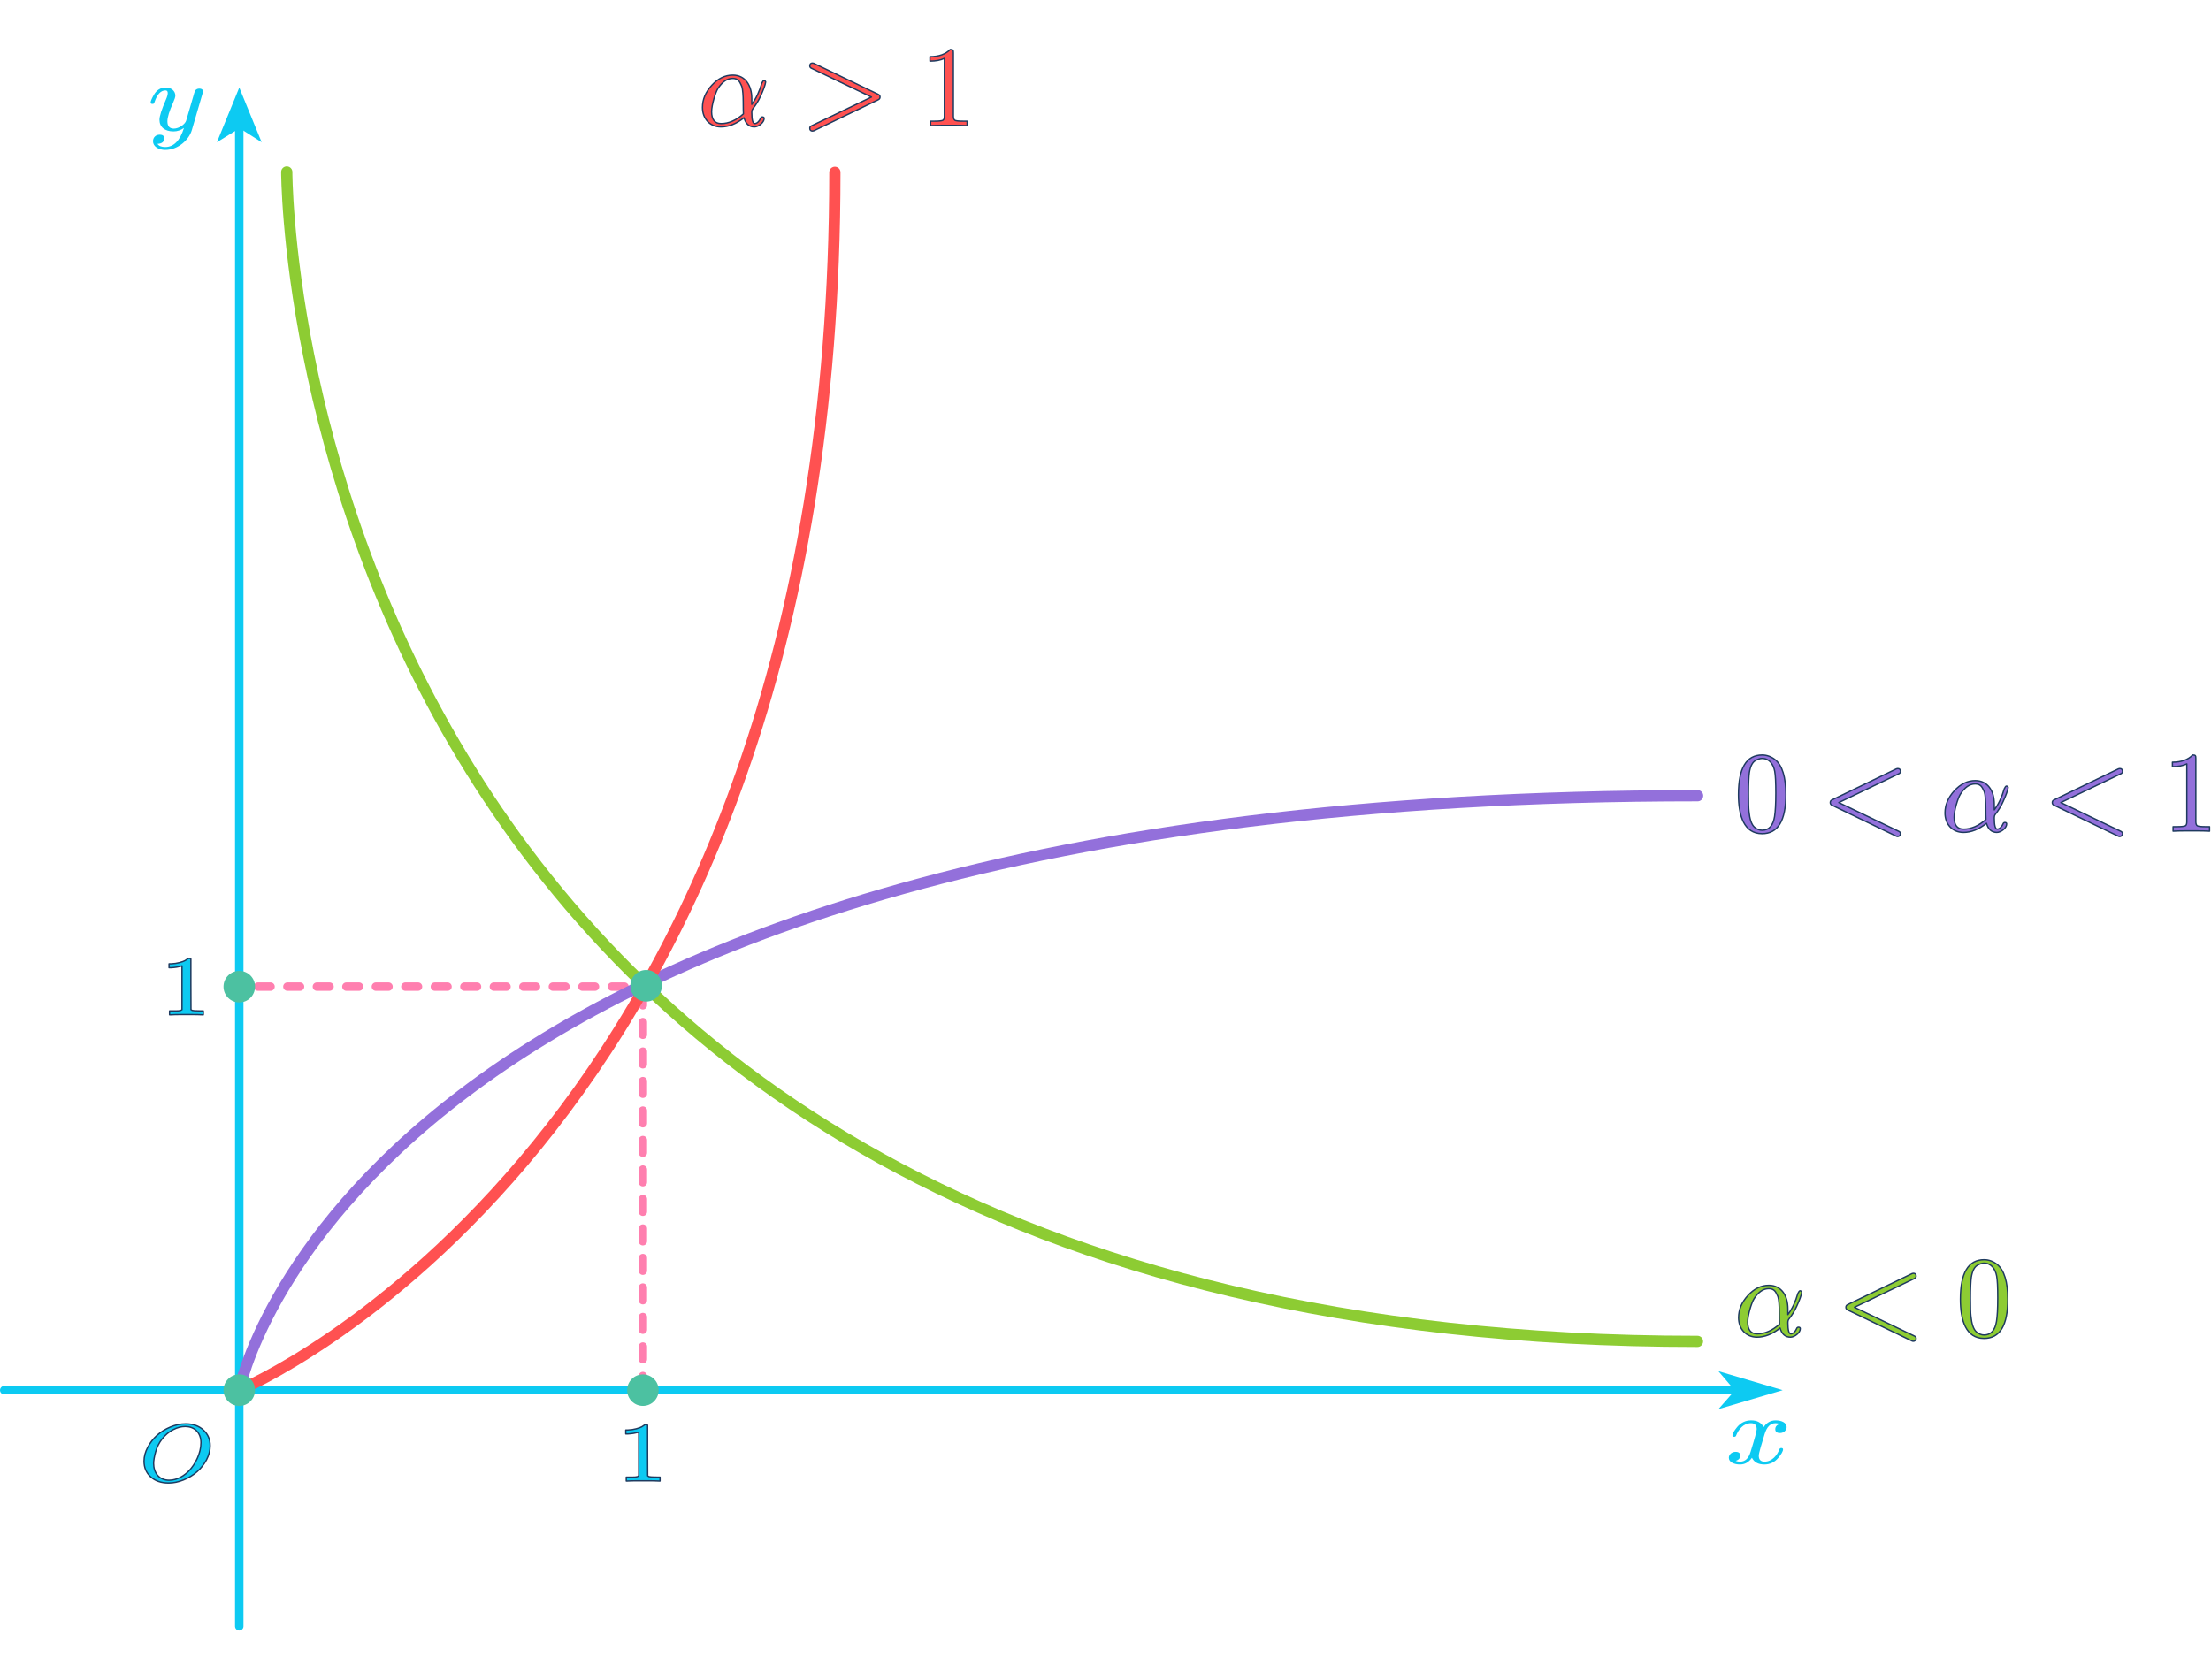
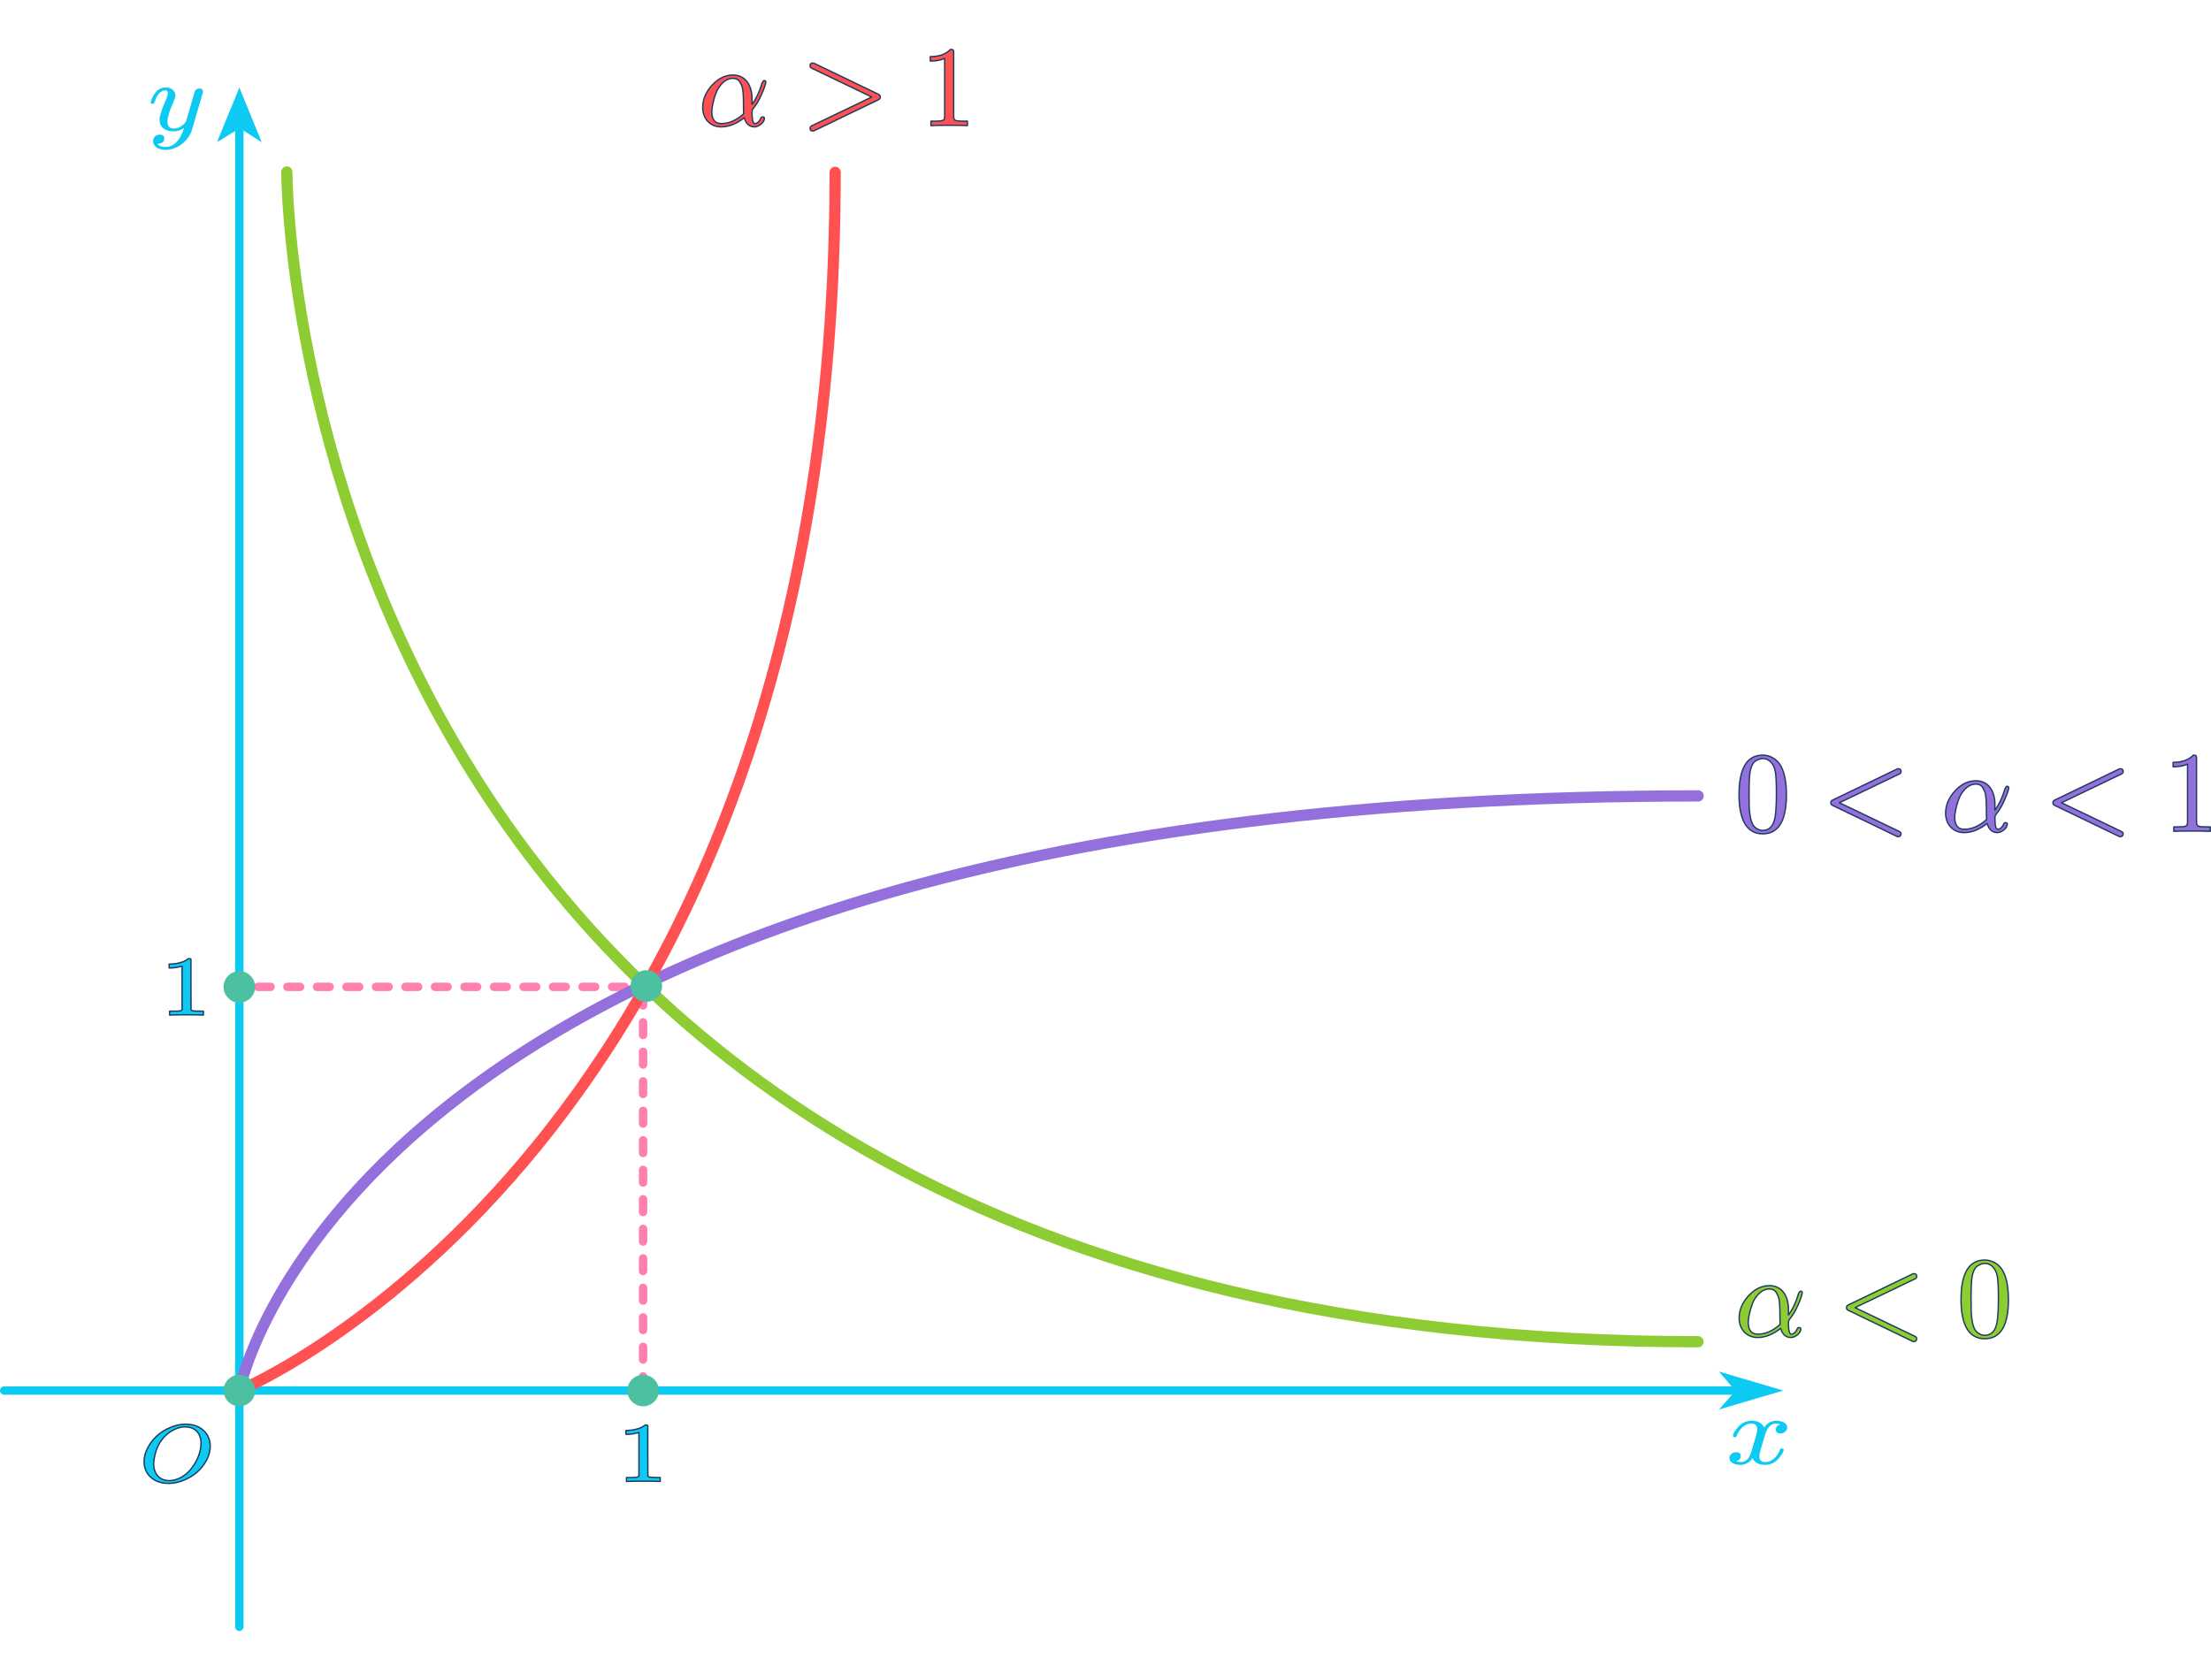
- <svg xmlns="http://www.w3.org/2000/svg" width="500" height="380" viewBox="0 0 1640 1174" version="1.1" xml:space="preserve" style="fill-rule:evenodd;clip-rule:evenodd;stroke-linecap:round;stroke-linejoin:round;stroke-miterlimit:1.5;">
-   <path d="M476.846,994.063l-0,-305.975" style="fill:none;stroke:#ff7faf;stroke-width:6.25px;stroke-dasharray:9.38,12.5,0,0,0,0;" />
-   <path d="M485.11,695.791l-306.292,-0" style="fill:none;stroke:#ff7faf;stroke-width:6.25px;stroke-dasharray:9.38,12.5,0,0,0,0;" />
+ <svg xmlns="http://www.w3.org/2000/svg" width="500" height="380" viewBox="0 0 6248 4473" version="1.1" xml:space="preserve" style="fill-rule:evenodd;clip-rule:evenodd;stroke-linecap:round;stroke-linejoin:round;stroke-miterlimit:1.5;">
+   <path d="M1817.25,3788.35l0,-1166.06" style="fill:none;stroke:#ff7faf;stroke-width:23.82px;stroke-dasharray:35.75,47.64,0,0,0,0;" />
+   <path d="M1848.74,2651.64l-1167.27,-0" style="fill:none;stroke:#ff7faf;stroke-width:23.82px;stroke-dasharray:35.75,47.64,0,0,0,0;" />
+   <path id="MJX-3-NCM-I-1D466" d="M468.75,109.512c-14.425,0 -25.644,6.818 -33.655,20.458c-6.09,10.636 -9.299,17.999 -9.299,22.092c0,2.454 1.605,3.818 5.13,3.818c4.489,0 4.81,-1.638 6.09,-5.728c7.374,-21.547 17.633,-32.458 30.774,-32.458c4.169,0 6.41,2.455 6.41,7.363c-0,4.364 -1.601,10.64 -5.126,18.548c-12.184,28.095 -18.274,46.913 -18.274,57.005c0,20.728 15.065,33.003 39.749,33.003c10.579,-0 20.514,-3.274 29.489,-9.821c-11.216,36.002 -28.849,54.005 -52.889,54.005c-10.899,0 -18.269,-3.003 -22.119,-9.001c12.824,-0.545 19.234,-5.728 19.234,-15.545c0,-6.822 -4.169,-10.366 -12.823,-10.366c-11.86,-0 -18.911,8.456 -18.911,18.548c0,15 16.026,24.546 34.619,24.546c36.864,0 66.994,-28.913 75.008,-55.64l30.133,-103.098c0.961,-2.999 1.281,-5.183 1.281,-6.547c-0,-5.454 -3.525,-8.183 -10.255,-8.183c-5.13,0 -9.299,2.184 -12.184,6.273c-1.921,5.728 -3.525,10.637 -4.486,14.73l-20.514,70.095c-3.205,9.821 -20.195,22.092 -34.623,22.092c-12.18,0 -18.27,-6.818 -18.27,-20.728c0,-11.455 5.45,-28.91 16.029,-52.366c4.166,-9.547 6.41,-16.094 6.41,-19.913c0,-13.365 -11.219,-23.182 -26.928,-23.182Z" style="fill:#0dcaf2;fill-rule:nonzero;" />
+   <path d="M11.909,3792.61l4908.31,-0" style="fill:none;stroke:#0dcaf2;stroke-width:23.82px;" />
+   <path d="M676.307,222.976l0,4237.35" style="fill:none;stroke:#0dcaf2;stroke-width:23.82px;" />
+   <path d="M676.38,109.607l63.197,154.547l-62.161,-39.512l-64.234,39.512l63.198,-154.547Z" style="fill:#0dcaf2;" />
+   <path d="M5039.22,3792.57l-181.635,53.658l46.437,-52.778l-46.437,-54.539l181.635,53.659Z" style="fill:#0dcaf2;" />
+   <path id="MJX-179-TEX-N-31" d="M514.516,2592.92l-3.659,1.197c-2.625,0.796 -6.379,1.597 -11.257,2.393c-4.878,0.8 -10.316,1.357 -16.319,1.677l-5.347,-0l0,-11.014l5.347,0c8.815,-0.32 16.974,-1.517 24.482,-3.59c7.504,-2.077 12.755,-3.994 15.758,-5.747c3,-1.756 5.625,-3.513 7.878,-5.266c0.373,-0.481 1.501,-0.721 3.376,-0.721c1.688,0 3.285,0.481 4.783,1.437l-0,71.589l0.282,71.83c1.315,1.116 2.439,1.836 3.376,2.157c0.938,0.316 3.19,0.636 6.754,0.956c3.567,0.32 9.382,0.48 17.446,0.48l7.317,0l0,11.014l-3.094,-0c-3.941,-0.48 -18.853,-0.72 -44.741,-0.72c-25.515,-0 -40.24,0.24 -44.181,0.72l-3.376,-0l-0,-11.014l18.007,0c3.003,0 5.346,-0.08 7.035,-0.24c1.692,-0.16 3.189,-0.4 4.504,-0.72c1.311,-0.316 2.062,-0.476 2.252,-0.476c0.187,-0 0.751,-0.401 1.689,-1.197c0.937,-0.8 1.497,-1.121 1.688,-0.96l0,-123.785Z" style="fill:#0dcaf2;fill-rule:nonzero;stroke:#1e3a5f;stroke-width:3.81px;stroke-linecap:butt;stroke-miterlimit:2;" />
+   <path id="MJX-179-TEX-N-311" d="M1805.52,3911.05l-3.658,1.196c-2.626,0.801 -6.376,1.597 -11.254,2.394c-4.878,0.8 -10.316,1.356 -16.322,1.677l-5.347,-0l-0,-11.014l5.347,-0c8.818,-0.32 16.977,-1.517 24.481,-3.59c7.504,-2.077 12.759,-3.99 15.759,-5.747c3.003,-1.757 5.628,-3.51 7.881,-5.267c0.373,-0.48 1.501,-0.72 3.376,-0.72c1.689,-0 3.281,0.48 4.783,1.437l0,71.589l0.282,71.833c1.311,1.117 2.439,1.833 3.377,2.153c0.937,0.32 3.189,0.637 6.753,0.957c3.563,0.32 9.378,0.48 17.446,0.48l7.317,-0l0,11.014l-3.094,-0c-3.941,-0.481 -18.857,-0.721 -44.745,-0.721c-25.511,0 -40.24,0.24 -44.177,0.721l-3.376,-0l-0,-11.014l18.007,-0c3.003,-0 5.346,-0.08 7.035,-0.24c1.688,-0.16 3.19,-0.4 4.504,-0.717c1.311,-0.32 2.062,-0.48 2.249,-0.48c0.19,0 0.751,-0.4 1.688,-1.197c0.938,-0.8 1.502,-1.116 1.688,-0.956l0,-123.788Z" style="fill:#0dcaf2;fill-rule:nonzero;stroke:#1e3a5f;stroke-width:3.81px;stroke-linecap:butt;stroke-miterlimit:2;" />
+   <path d="M631.829,2651.71c0,-24.641 19.966,-44.649 44.558,-44.649c24.592,-0 44.558,20.008 44.558,44.649c0,24.646 -19.966,44.654 -44.558,44.654c-24.592,-0 -44.558,-20.008 -44.558,-44.654Z" style="fill:#4cc1a1;" />
+   <path id="MJX-1-NCM-I-1D465" d="M5050.46,3896.99c0,-12.667 -14.767,-19.001 -31.17,-19.001c-14.108,-0 -25.266,6.334 -33.795,19.001c-6.891,-12.667 -18.377,-19.001 -35.107,-19.001c-16.079,-0 -29.204,6.334 -39.703,18.727c-8.86,10.739 -13.453,18.723 -13.453,23.956c0,2.477 1.643,3.856 4.924,3.856c2.95,0 4.92,-1.379 5.576,-3.856c6.234,-15.972 20.015,-34.695 41.997,-34.695c10.83,-0 16.078,5.781 16.078,17.073c0,5.781 -5.907,27.26 -17.389,64.158c-5.58,18.448 -15.42,27.538 -29.532,27.538c-4.592,-0 -8.856,-0.827 -12.465,-2.203c8.529,-2.755 12.797,-7.71 12.797,-14.871c-0,-7.16 -4.268,-10.739 -13.125,-10.739c-10.827,0 -19.032,7.71 -19.032,16.799c-0,12.664 15.423,18.998 31.498,18.998c13.78,-0 24.939,-6.334 33.795,-18.998c6.235,12.664 18.045,18.998 35.107,18.998c15.751,-0 28.876,-6.334 39.375,-18.724c8.857,-10.739 13.453,-18.727 13.453,-23.955c-0,-2.481 -1.643,-3.857 -4.924,-3.857c-2.953,-0 -4.592,1.376 -5.575,3.857c-5.58,15.693 -20.343,34.695 -41.67,34.695c-10.83,-0 -16.406,-5.507 -16.406,-16.799c0,-3.579 1.639,-11.288 5.248,-23.682l11.158,-37.172c6.231,-20.655 16.403,-31.116 30.843,-31.116c4.592,-0 8.856,0.823 12.465,2.202c-8.856,2.477 -13.125,7.436 -13.125,14.871c0,7.157 4.596,10.739 13.453,10.739c10.499,0 18.704,-7.988 18.704,-16.799Z" style="fill:#0dcaf2;fill-rule:nonzero;" />
+   <path d="M810.583,348.346c0,0 -4.745,3306.28 3987.81,3306.28" style="fill:none;stroke:#8dcc33;stroke-width:31.75px;" />
+   <path d="M676.414,3792.54c-0,0 321.128,-1680.67 4122.37,-1680.67" style="fill:none;stroke:#9370db;stroke-width:31.75px;" />
+   <path d="M676.414,3792.54c-0,0 1683.59,-699.314 1683.59,-3443.24" style="fill:none;stroke:#ff5151;stroke-width:31.75px;" />
  <g>
-     <path id="MJX-3-NCM-I-1D466" d="M123,28.736c-3.785,0 -6.729,1.789 -8.831,5.368c-1.598,2.791 -2.44,4.723 -2.44,5.797c0,0.644 0.421,1.002 1.346,1.002c1.178,-0 1.262,-0.43 1.598,-1.503c1.935,-5.654 4.627,-8.517 8.075,-8.517c1.094,0 1.682,0.644 1.682,1.932c0,1.145 -0.42,2.792 -1.345,4.867c-3.197,7.372 -4.795,12.31 -4.795,14.958c0,5.439 3.953,8.66 10.43,8.66c2.776,-0 5.383,-0.859 7.738,-2.577c-2.943,9.447 -7.57,14.171 -13.878,14.171c-2.86,-0 -4.794,-0.788 -5.804,-2.362c3.365,-0.143 5.047,-1.503 5.047,-4.079c-0,-1.79 -1.094,-2.72 -3.365,-2.72c-3.112,-0 -4.962,2.219 -4.962,4.867c-0,3.936 4.205,6.441 9.084,6.441c9.673,-0 17.579,-7.587 19.682,-14.6l7.907,-27.053c0.252,-0.787 0.336,-1.36 0.336,-1.718c0,-1.431 -0.925,-2.147 -2.691,-2.147c-1.346,0 -2.44,0.573 -3.197,1.646c-0.504,1.503 -0.925,2.791 -1.177,3.865l-5.383,18.393c-0.841,2.577 -5.299,5.797 -9.085,5.797c-3.196,0 -4.794,-1.789 -4.794,-5.439c0,-3.006 1.43,-7.586 4.206,-13.741c1.093,-2.505 1.682,-4.223 1.682,-5.225c-0,-3.507 -2.944,-6.083 -7.066,-6.083Z" style="fill:#0dcaf2;fill-rule:nonzero;" />
-   </g>
-   <path d="M-761.015,-442.911l805.303,-0" style="fill:none;stroke:#0dcaf2;stroke-width:6.25px;" />
-   <path d="M3.125,995.18l1287.94,0" style="fill:none;stroke:#0dcaf2;stroke-width:6.25px;" />
-   <path d="M177.463,58.509l-0,1111.88" style="fill:none;stroke:#0dcaf2;stroke-width:6.25px;" />
-   <path d="M177.482,28.761l16.583,40.553l-16.311,-10.368l-16.855,10.368l16.583,-40.553Z" style="fill:#0dcaf2;" />
-   <path d="M1322.29,995.169l-47.661,14.08l12.185,-13.849l-12.185,-14.311l47.661,14.08Z" style="fill:#0dcaf2;" />
-   <g>
-     <path id="MJX-179-TEX-N-31" d="M135.009,680.382l-0.96,0.314c-0.689,0.209 -1.674,0.419 -2.954,0.628c-1.28,0.21 -2.707,0.356 -4.282,0.44l-1.403,0l-0,-2.89l1.403,-0c2.313,-0.084 4.454,-0.398 6.424,-0.942c1.969,-0.545 3.347,-1.048 4.135,-1.508c0.787,-0.461 1.476,-0.922 2.067,-1.382c0.098,-0.126 0.394,-0.189 0.886,-0.189c0.443,0 0.862,0.126 1.255,0.377l0,18.785l0.074,18.848c0.345,0.293 0.64,0.482 0.886,0.566c0.246,0.083 0.837,0.167 1.772,0.251c0.936,0.084 2.462,0.126 4.578,0.126l1.92,-0l0,2.89l-0.812,-0c-1.034,-0.126 -4.947,-0.189 -11.74,-0.189c-6.695,0 -10.559,0.063 -11.593,0.189l-0.886,-0l-0,-2.89l4.725,-0c0.788,-0 1.403,-0.021 1.846,-0.063c0.444,-0.042 0.837,-0.105 1.182,-0.189c0.344,-0.083 0.541,-0.125 0.591,-0.125c0.049,-0 0.197,-0.105 0.443,-0.314c0.246,-0.21 0.393,-0.294 0.443,-0.252l-0,-32.481Z" style="fill:#0dcaf2;fill-rule:nonzero;stroke:#1e3a5f;stroke-width:1px;stroke-linecap:butt;stroke-miterlimit:2;" />
+     <path id="MJX-47-NCM-N-30" d="M4981.06,2219.14c44.844,-0 67.104,-36.868 67.104,-110.603c0,-49.481 -10.175,-82.469 -30.213,-98.639c-11.132,-8.731 -23.533,-13.258 -36.574,-13.258c-44.84,-0 -67.104,37.191 -67.104,111.897c0,59.505 15.583,110.603 66.787,110.603m35.618,-176.578c2.229,11.318 3.182,32.016 3.182,62.092c-0,29.756 -1.273,51.745 -3.498,65.976c-4.135,25.872 -15.904,38.807 -35.302,38.807c-7.317,-0 -14.63,-2.908 -21.307,-8.407c-8.59,-7.439 -13.677,-22.637 -15.903,-45.922c-0.953,-8.087 -1.273,-24.905 -1.273,-50.454c0,-28.136 0.957,-47.862 2.546,-58.537c2.862,-17.785 8.586,-29.104 17.492,-33.955c6.997,-3.88 13.038,-5.824 18.445,-5.824c20.671,0 32.119,17.142 35.618,36.224Z" style="fill:#9370db;fill-rule:nonzero;stroke:#1e3a5f;stroke-width:3.81px;stroke-linecap:butt;stroke-miterlimit:2;" />
  </g>
  <g>
-     <path id="MJX-179-TEX-N-311" d="M473.768,1026.26l-0.96,0.314c-0.689,0.21 -1.673,0.419 -2.953,0.628c-1.28,0.21 -2.707,0.356 -4.283,0.44l-1.403,0l0,-2.89l1.403,0c2.314,-0.084 4.455,-0.398 6.424,-0.942c1.969,-0.545 3.348,-1.047 4.135,-1.508c0.788,-0.461 1.477,-0.921 2.068,-1.382c0.098,-0.126 0.394,-0.189 0.886,-0.189c0.443,0 0.861,0.126 1.255,0.377l0,18.785l0.074,18.849c0.344,0.293 0.64,0.481 0.886,0.565c0.246,0.084 0.837,0.167 1.772,0.251c0.935,0.084 2.461,0.126 4.578,0.126l1.92,-0l-0,2.89l-0.812,-0c-1.034,-0.126 -4.948,-0.189 -11.741,-0.189c-6.694,0 -10.559,0.063 -11.592,0.189l-0.886,-0l-0,-2.89l4.725,-0c0.788,-0 1.403,-0.021 1.846,-0.063c0.443,-0.042 0.837,-0.105 1.182,-0.188c0.344,-0.084 0.541,-0.126 0.59,-0.126c0.05,-0 0.197,-0.105 0.443,-0.314c0.246,-0.21 0.394,-0.293 0.443,-0.251l0,-32.482Z" style="fill:#0dcaf2;fill-rule:nonzero;stroke:#1e3a5f;stroke-width:1px;stroke-linecap:butt;stroke-miterlimit:2;" />
+     <path id="MJX-47-NCM-N-3C" d="M5361.05,2226.58c5.408,2.263 11.132,-1.94 11.132,-7.116c-0,-3.231 -1.589,-5.499 -4.452,-6.791l-169.832,-81.497l169.832,-81.498c2.863,-1.296 4.452,-3.56 4.452,-6.467c-0,-5.5 -2.546,-8.087 -7.634,-8.087c-1.273,-0 -2.545,0.324 -3.498,0.648l-182.55,87.965c-3.182,1.615 -4.771,3.879 -4.771,7.439c-0,3.555 1.589,5.819 4.771,7.439l182.55,87.965Z" style="fill:#9370db;fill-rule:nonzero;stroke:#1e3a5f;stroke-width:3.81px;stroke-linecap:butt;stroke-miterlimit:2;" />
  </g>
-   <path d="M165.792,695.808c0,-6.466 5.239,-11.716 11.692,-11.716c6.453,-0 11.692,5.25 11.692,11.716c0,6.467 -5.239,11.717 -11.692,11.717c-6.453,0 -11.692,-5.25 -11.692,-11.717Z" style="fill:#4cc1a1;" />
  <g>
-     <path id="MJX-1-NCM-I-1D465" d="M1325.24,1022.57c-0,-3.324 -3.875,-4.986 -8.179,-4.986c-3.702,0 -6.63,1.662 -8.868,4.986c-1.808,-3.324 -4.822,-4.986 -9.212,-4.986c-4.219,0 -7.663,1.662 -10.418,4.914c-2.325,2.818 -3.53,4.913 -3.53,6.286c0,0.65 0.431,1.012 1.292,1.012c0.774,-0 1.291,-0.362 1.463,-1.012c1.636,-4.191 5.252,-9.104 11.02,-9.104c2.842,-0 4.219,1.517 4.219,4.48c0,1.517 -1.55,7.153 -4.563,16.835c-1.464,4.841 -4.046,7.226 -7.749,7.226c-1.205,-0 -2.324,-0.217 -3.271,-0.578c2.238,-0.723 3.358,-2.023 3.358,-3.902c-0,-1.879 -1.12,-2.818 -3.444,-2.818c-2.841,-0 -4.994,2.023 -4.994,4.408c0,3.323 4.047,4.985 8.265,4.985c3.616,0 6.544,-1.662 8.868,-4.985c1.636,3.323 4.735,4.985 9.212,4.985c4.133,0 7.577,-1.662 10.332,-4.913c2.324,-2.818 3.53,-4.914 3.53,-6.286c-0,-0.651 -0.431,-1.012 -1.292,-1.012c-0.775,-0 -1.205,0.361 -1.463,1.012c-1.464,4.118 -5.338,9.104 -10.934,9.104c-2.842,-0 -4.305,-1.445 -4.305,-4.408c-0,-0.939 0.43,-2.962 1.377,-6.214l2.928,-9.754c1.635,-5.42 4.304,-8.165 8.093,-8.165c1.205,-0 2.324,0.216 3.271,0.578c-2.324,0.65 -3.444,1.951 -3.444,3.902c0,1.878 1.206,2.818 3.53,2.818c2.755,-0 4.908,-2.096 4.908,-4.408Z" style="fill:#0dcaf2;fill-rule:nonzero;" />
+     <path id="MJX-47-NCM-I-1D6FC" d="M5583.61,2069.08c-21.948,-0 -41.666,9.702 -59.154,28.784c-17.493,19.081 -26.399,40.103 -26.399,62.74c0,31.696 20.991,54.981 52.157,54.981c21.944,-0 43.571,-8.731 65.198,-25.873c4.772,17.142 14.631,25.873 29.257,25.873c11.452,-0 27.672,-12.291 27.672,-23.933c-0,-2.912 -1.593,-4.204 -5.092,-4.204c-2.225,0 -4.131,1.292 -5.087,3.88c-2.542,6.791 -9.223,14.878 -16.536,14.878c-5.408,0 -8.27,-10.351 -8.27,-31.372c-0,-4.527 0.953,-8.083 2.862,-10.347c8.586,-10.674 16.22,-22.965 22.264,-36.547c7.949,-17.462 12.721,-30.4 13.994,-38.807l-0,-1.296c-0.957,-2.264 -2.862,-3.232 -5.092,-3.232c-1.589,0.324 -3.498,2.912 -5.724,7.439c-6.677,23.286 -15.899,43.335 -28.304,59.829l-0,-16.17c-0,-37.515 -18.445,-66.623 -53.746,-66.623m29.577,74.71c-0,19.078 0.316,30.72 0.636,34.928c-20.674,18.433 -41.665,27.488 -62.972,27.488c-18.129,0 -27.032,-11.319 -27.032,-33.636c0,-18.757 10.496,-53.685 17.809,-65.327c12.085,-19.082 26.079,-28.785 41.662,-28.785c9.859,0 16.539,3.884 20.674,11.643c2.226,3.883 3.815,7.763 5.404,11.322c2.546,7.436 3.819,27.165 3.819,42.367Z" style="fill:#9370db;fill-rule:nonzero;stroke:#1e3a5f;stroke-width:3.81px;stroke-linecap:butt;stroke-miterlimit:2;" />
  </g>
-   <path d="M212.697,91.406c0,-0 -1.245,867.568 1046.4,867.568" style="fill:none;stroke:#8dcc33;stroke-width:8.33px;" />
-   <path d="M177.491,995.162c0,0 84.264,-441.009 1081.71,-441.009" style="fill:none;stroke:#9370db;stroke-width:8.33px;" />
-   <path d="M177.491,995.162c0,0 441.775,-183.5 441.775,-903.506" style="fill:none;stroke:#ff5151;stroke-width:8.33px;" />
  <g>
-     <g>
-       <path id="MJX-47-NCM-N-30" d="M1307.03,582.303c11.767,0 17.608,-9.674 17.608,-29.022c0,-12.984 -2.67,-21.64 -7.928,-25.883c-2.921,-2.291 -6.175,-3.479 -9.597,-3.479c-11.766,-0 -17.608,9.759 -17.608,29.362c-0,15.614 4.089,29.022 17.525,29.022m9.346,-46.334c0.585,2.97 0.835,8.401 0.835,16.293c-0,7.808 -0.334,13.578 -0.918,17.312c-1.085,6.789 -4.173,10.183 -9.263,10.183c-1.92,0 -3.839,-0.763 -5.591,-2.206c-2.254,-1.952 -3.589,-5.94 -4.173,-12.05c-0.25,-2.122 -0.334,-6.535 -0.334,-13.239c0,-7.383 0.251,-12.559 0.668,-15.36c0.751,-4.667 2.253,-7.637 4.59,-8.91c1.836,-1.018 3.421,-1.528 4.84,-1.528c5.424,0 8.428,4.498 9.346,9.505Z" style="fill:#9370db;fill-rule:nonzero;stroke:#1e3a5f;stroke-width:1px;stroke-linecap:butt;stroke-miterlimit:2;" />
-     </g>
-     <g>
-       <path id="MJX-47-NCM-N-3C" d="M1406.74,584.255c1.419,0.594 2.921,-0.509 2.921,-1.867c-0,-0.848 -0.417,-1.443 -1.168,-1.782l-44.564,-21.385l44.564,-21.385c0.751,-0.34 1.168,-0.934 1.168,-1.697c-0,-1.443 -0.668,-2.122 -2.003,-2.122c-0.334,0 -0.668,0.085 -0.918,0.17l-47.901,23.082c-0.835,0.424 -1.252,1.018 -1.252,1.952c-0,0.933 0.417,1.527 1.252,1.952l47.901,23.082Z" style="fill:#9370db;fill-rule:nonzero;stroke:#1e3a5f;stroke-width:1px;stroke-linecap:butt;stroke-miterlimit:2;" />
-     </g>
-     <g>
-       <path id="MJX-47-NCM-I-1D6FC" d="M1465.14,542.927c-5.759,0 -10.933,2.546 -15.522,7.553c-4.59,5.007 -6.927,10.523 -6.927,16.463c0,8.317 5.508,14.427 13.686,14.427c5.758,-0 11.433,-2.291 17.108,-6.789c1.252,4.498 3.839,6.789 7.677,6.789c3.005,-0 7.261,-3.225 7.261,-6.28c-0,-0.764 -0.418,-1.103 -1.336,-1.103c-0.584,-0 -1.084,0.339 -1.335,1.018c-0.667,1.782 -2.42,3.904 -4.339,3.904c-1.419,-0 -2.17,-2.716 -2.17,-8.232c0,-1.188 0.25,-2.121 0.751,-2.715c2.253,-2.801 4.256,-6.026 5.842,-9.59c2.086,-4.582 3.338,-7.977 3.672,-10.183l-0,-0.34c-0.251,-0.594 -0.751,-0.848 -1.336,-0.848c-0.417,0.085 -0.918,0.764 -1.502,1.952c-1.752,6.11 -4.172,11.371 -7.427,15.699l0,-4.243c0,-9.844 -4.84,-17.482 -14.103,-17.482m7.761,19.604c-0,5.006 0.083,8.061 0.167,9.165c-5.425,4.837 -10.933,7.213 -16.524,7.213c-4.757,-0 -7.093,-2.97 -7.093,-8.826c-0,-4.922 2.754,-14.087 4.673,-17.142c3.171,-5.007 6.843,-7.553 10.932,-7.553c2.587,0 4.34,1.019 5.425,3.055c0.584,1.019 1.001,2.037 1.418,2.971c0.668,1.951 1.002,7.128 1.002,11.117Z" style="fill:#9370db;fill-rule:nonzero;stroke:#1e3a5f;stroke-width:1px;stroke-linecap:butt;stroke-miterlimit:2;" />
-     </g>
-     <g>
-       <path id="MJX-47-NCM-N-3C1" d="M1571.43,584.255c1.419,0.594 2.921,-0.509 2.921,-1.867c0,-0.848 -0.417,-1.443 -1.168,-1.782l-44.564,-21.385l44.564,-21.385c0.751,-0.34 1.168,-0.934 1.168,-1.697c0,-1.443 -0.668,-2.122 -2.003,-2.122c-0.334,0 -0.667,0.085 -0.918,0.17l-47.901,23.082c-0.835,0.424 -1.252,1.018 -1.252,1.952c0,0.933 0.417,1.527 1.252,1.952l47.901,23.082Z" style="fill:#9370db;fill-rule:nonzero;stroke:#1e3a5f;stroke-width:1px;stroke-linecap:butt;stroke-miterlimit:2;" />
-     </g>
-     <g>
-       <path id="MJX-47-NCM-N-31" d="M1626.41,523.919c-3.421,3.564 -8.428,5.346 -15.021,5.346l-0,3.309c4.339,0 7.928,-0.679 10.682,-2.036l-0,42.94c-0,1.527 -0.334,2.546 -1.085,2.97c-0.751,0.424 -2.837,0.679 -6.176,0.679l-2.92,-0l-0,3.309c2.086,-0.169 6.592,-0.254 13.519,-0.254c6.926,-0 11.433,0.085 13.519,0.254l0,-3.309l-2.921,-0c-3.421,-0 -5.508,-0.255 -6.175,-0.679c-0.668,-0.424 -1.085,-1.443 -1.085,-2.97l-0,-47.014c-0,-2.036 -0.167,-2.545 -2.337,-2.545Z" style="fill:#9370db;fill-rule:nonzero;stroke:#1e3a5f;stroke-width:1px;stroke-linecap:butt;stroke-miterlimit:2;" />
-     </g>
+     <path id="MJX-47-NCM-N-3C1" d="M5988.68,2226.58c5.408,2.263 11.132,-1.94 11.132,-7.116c0,-3.231 -1.589,-5.499 -4.451,-6.791l-169.832,-81.497l169.832,-81.498c2.862,-1.296 4.451,-3.56 4.451,-6.467c0,-5.5 -2.545,-8.087 -7.633,-8.087c-1.273,-0 -2.542,0.324 -3.499,0.648l-182.549,87.965c-3.182,1.615 -4.771,3.879 -4.771,7.439c-0,3.555 1.589,5.819 4.771,7.439l182.549,87.965Z" style="fill:#9370db;fill-rule:nonzero;stroke:#1e3a5f;stroke-width:3.81px;stroke-linecap:butt;stroke-miterlimit:2;" />
+   </g>
+   <g>
+     <path id="MJX-47-NCM-N-31" d="M6198.21,1996.64c-13.038,13.582 -32.119,20.373 -57.245,20.373l0,12.611c16.536,-0 30.214,-2.588 40.709,-7.76l0,163.644c0,5.819 -1.273,9.702 -4.135,11.318c-2.862,1.616 -10.812,2.588 -23.536,2.588l-11.129,-0l0,12.61c7.95,-0.644 25.122,-0.968 51.521,-0.968c26.395,0 43.571,0.324 51.521,0.968l-0,-12.61l-11.132,-0c-13.038,-0 -20.991,-0.972 -23.533,-2.588c-2.546,-1.616 -4.135,-5.499 -4.135,-11.318l0,-179.17c0,-7.759 -0.636,-9.698 -8.906,-9.698Z" style="fill:#9370db;fill-rule:nonzero;stroke:#1e3a5f;stroke-width:3.81px;stroke-linecap:butt;stroke-miterlimit:2;" />
+   </g>
+   <g>
+     <path id="MJX-51-NCM-I-1D6FC" d="M5000.15,3496.14c-21.943,0 -41.661,9.699 -59.154,28.781c-17.488,19.081 -26.394,40.103 -26.394,62.74c-0,31.696 20.991,54.981 52.157,54.981c21.943,-0 43.571,-8.731 65.198,-25.873c4.767,17.142 14.626,25.873 29.257,25.873c11.452,-0 27.671,-12.291 27.671,-23.933c0,-2.912 -1.593,-4.204 -5.091,-4.204c-2.226,0 -4.135,1.292 -5.088,3.88c-2.546,6.791 -9.222,14.878 -16.536,14.878c-5.408,0 -8.27,-10.351 -8.27,-31.372c0,-4.527 0.953,-8.083 2.862,-10.347c8.587,-10.674 16.22,-22.961 22.264,-36.547c7.95,-17.462 12.721,-30.4 13.99,-38.807l0,-1.292c-0.952,-2.268 -2.862,-3.236 -5.087,-3.236c-1.59,0.324 -3.499,2.912 -5.724,7.439c-6.677,23.285 -15.904,43.335 -28.305,59.829l0,-16.17c0,-37.515 -18.445,-66.62 -53.75,-66.62m29.581,74.707c0,19.078 0.317,30.72 0.633,34.927c-20.671,18.434 -41.662,27.489 -62.969,27.489c-18.129,0 -27.031,-11.319 -27.031,-33.636c-0,-18.757 10.491,-53.685 17.809,-65.327c12.084,-19.082 26.078,-28.781 41.661,-28.781c9.859,0 16.54,3.88 20.671,11.643c2.229,3.879 3.818,7.759 5.408,11.318c2.545,7.439 3.818,27.165 3.818,42.367Z" style="fill:#8dcc33;fill-rule:nonzero;stroke:#1e3a5f;stroke-width:3.81px;stroke-linecap:butt;stroke-miterlimit:2;" />
+   </g>
+   <g>
+     <path id="MJX-51-NCM-N-3C" d="M5405.26,3653.64c5.408,2.264 11.132,-1.939 11.132,-7.115c0,-3.231 -1.589,-5.495 -4.451,-6.791l-169.829,-81.497l169.829,-81.498c2.862,-1.296 4.451,-3.56 4.451,-6.467c0,-5.5 -2.542,-8.087 -7.633,-8.087c-1.269,-0 -2.542,0.324 -3.499,0.648l-182.549,87.964c-3.179,1.616 -4.772,3.88 -4.772,7.44c0,3.555 1.593,5.819 4.772,7.439l182.549,87.964Z" style="fill:#8dcc33;fill-rule:nonzero;stroke:#1e3a5f;stroke-width:3.81px;stroke-linecap:butt;stroke-miterlimit:2;" />
+   </g>
+   <g>
+     <path id="MJX-51-NCM-N-30" d="M5608.42,3646.2c44.844,0 67.108,-36.867 67.108,-110.602c-0,-49.481 -10.179,-82.469 -30.214,-98.639c-11.132,-8.731 -23.536,-13.259 -36.574,-13.259c-44.843,0 -67.103,37.192 -67.103,111.898c-0,59.505 15.583,110.602 66.783,110.602m35.621,-176.577c2.226,11.318 3.183,32.016 3.183,62.092c-0,29.756 -1.273,51.745 -3.499,65.976c-4.135,25.872 -15.903,38.807 -35.305,38.807c-7.313,-0 -14.626,-2.908 -21.307,-8.407c-8.586,-7.439 -13.674,-22.637 -15.899,-45.923c-0.957,-8.086 -1.273,-24.904 -1.273,-50.453c-0,-28.136 0.953,-47.862 2.542,-58.537c2.862,-17.785 8.59,-29.104 17.492,-33.955c6.997,-3.88 13.041,-5.824 18.445,-5.824c20.675,0 32.123,17.142 35.621,36.224Z" style="fill:#8dcc33;fill-rule:nonzero;stroke:#1e3a5f;stroke-width:3.81px;stroke-linecap:butt;stroke-miterlimit:2;" />
  </g>
  <g>
    <g>
-       <path id="MJX-51-NCM-I-1D6FC" d="M1312.04,917.388c-5.758,-0 -10.932,2.545 -15.522,7.552c-4.589,5.007 -6.926,10.523 -6.926,16.463c-0,8.317 5.508,14.427 13.686,14.427c5.758,-0 11.433,-2.291 17.108,-6.789c1.251,4.498 3.838,6.789 7.677,6.789c3.005,-0 7.261,-3.225 7.261,-6.28c-0,-0.764 -0.418,-1.103 -1.336,-1.103c-0.584,-0 -1.085,0.339 -1.335,1.018c-0.668,1.782 -2.42,3.904 -4.339,3.904c-1.419,-0 -2.17,-2.716 -2.17,-8.232c-0,-1.188 0.25,-2.121 0.751,-2.715c2.253,-2.801 4.256,-6.025 5.842,-9.59c2.086,-4.582 3.338,-7.977 3.671,-10.183l0,-0.339c-0.25,-0.595 -0.751,-0.849 -1.335,-0.849c-0.417,0.085 -0.918,0.764 -1.502,1.952c-1.752,6.11 -4.173,11.371 -7.427,15.699l-0,-4.243c-0,-9.844 -4.84,-17.481 -14.104,-17.481m7.762,19.603c-0,5.006 0.083,8.061 0.166,9.165c-5.424,4.837 -10.932,7.213 -16.523,7.213c-4.757,-0 -7.093,-2.97 -7.093,-8.826c-0,-4.922 2.753,-14.087 4.673,-17.142c3.171,-5.007 6.843,-7.552 10.932,-7.552c2.587,-0 4.34,1.018 5.424,3.055c0.585,1.018 1.002,2.036 1.419,2.97c0.668,1.952 1.002,7.128 1.002,11.117Z" style="fill:#8dcc33;fill-rule:nonzero;stroke:#1e3a5f;stroke-width:1px;stroke-linecap:butt;stroke-miterlimit:2;" />
-     </g>
-     <g>
-       <path id="MJX-51-NCM-N-3C" d="M1418.34,958.715c1.419,0.594 2.921,-0.509 2.921,-1.867c0,-0.848 -0.417,-1.442 -1.168,-1.782l-44.563,-21.385l44.563,-21.385c0.751,-0.34 1.168,-0.934 1.168,-1.697c0,-1.443 -0.667,-2.122 -2.003,-2.122c-0.333,0 -0.667,0.085 -0.918,0.17l-47.901,23.082c-0.834,0.424 -1.252,1.018 -1.252,1.952c0,0.933 0.418,1.527 1.252,1.952l47.901,23.082Z" style="fill:#8dcc33;fill-rule:nonzero;stroke:#1e3a5f;stroke-width:1px;stroke-linecap:butt;stroke-miterlimit:2;" />
-     </g>
-     <g>
-       <path id="MJX-51-NCM-N-30" d="M1471.65,956.763c11.767,0 17.609,-9.674 17.609,-29.022c-0,-12.984 -2.671,-21.64 -7.928,-25.883c-2.921,-2.291 -6.176,-3.479 -9.597,-3.479c-11.767,-0 -17.608,9.759 -17.608,29.362c-0,15.614 4.089,29.022 17.524,29.022m9.347,-46.334c0.584,2.97 0.835,8.401 0.835,16.293c-0,7.808 -0.334,13.578 -0.918,17.312c-1.085,6.789 -4.173,10.183 -9.264,10.183c-1.919,0 -3.838,-0.763 -5.591,-2.206c-2.253,-1.952 -3.588,-5.94 -4.172,-12.05c-0.251,-2.122 -0.334,-6.535 -0.334,-13.239c-0,-7.383 0.25,-12.559 0.667,-15.36c0.751,-4.667 2.254,-7.637 4.59,-8.91c1.836,-1.018 3.422,-1.528 4.84,-1.528c5.425,0 8.429,4.498 9.347,9.505Z" style="fill:#8dcc33;fill-rule:nonzero;stroke:#1e3a5f;stroke-width:1px;stroke-linecap:butt;stroke-miterlimit:2;" />
+       <path id="MJX-45-NCM-I-1D442" d="M583.803,3989.44c6.761,-13.118 10.279,-26.235 10.279,-39.581c-0,-17.954 -6.224,-32.679 -18.933,-44.417c-12.714,-11.738 -29.482,-17.721 -50.309,-17.721c-14.333,-0 -28.666,2.991 -43.003,8.975c-29.211,12.199 -50.576,31.528 -64.371,57.763c-6.761,12.888 -10.279,25.773 -10.279,38.891c0,18.182 6.224,32.911 18.933,44.417c12.714,11.505 29.482,17.259 50.58,17.259c14.062,0 28.129,-2.991 42.462,-8.746c29.481,-12.195 50.846,-31.295 64.641,-56.84m-15.689,-48.556c-0,30.606 -16.228,61.212 -33.537,79.394c-11.898,12.656 -32.454,26.925 -56.258,26.925c-28.936,-0 -44.085,-21.403 -44.085,-47.409c-0,-8.053 1.894,-18.868 5.412,-31.985c7.301,-27.158 25.693,-51.09 49.763,-63.518c11.631,-5.983 22.992,-8.975 33.807,-8.975c29.212,0 44.898,19.791 44.898,45.568Z" style="fill:#0dcaf2;fill-rule:nonzero;stroke:#1e3a5f;stroke-width:3.81px;stroke-linecap:butt;stroke-miterlimit:2;" />
    </g>
  </g>
+   <path d="M1772.8,3792.57c0,-24.592 19.97,-44.558 44.562,-44.558c24.592,-0 44.558,19.966 44.558,44.558c-0,24.592 -19.966,44.558 -44.558,44.558c-24.592,-0 -44.562,-19.966 -44.562,-44.558Z" style="fill:#4cc1a1;" />
+   <path d="M631.841,3792.57c-0,-24.646 19.965,-44.654 44.558,-44.654c24.592,0 44.558,20.008 44.558,44.654c-0,24.641 -19.966,44.649 -44.558,44.649c-24.593,-0 -44.558,-20.008 -44.558,-44.649Z" style="fill:#4cc1a1;" />
+   <path d="M1781.89,2649.24c0,-24.642 19.966,-44.654 44.558,-44.654c24.592,0 44.558,20.012 44.558,44.654c0,24.645 -19.966,44.653 -44.558,44.653c-24.592,-0 -44.558,-20.008 -44.558,-44.653Z" style="fill:#4cc1a1;" />
  <g>
-     <g>
-       <g>
-         <path id="MJX-45-NCM-I-1D442" d="M153.19,1046.83c1.774,-3.442 2.697,-6.884 2.697,-10.386c-0,-4.711 -1.633,-8.575 -4.968,-11.655c-3.336,-3.08 -7.736,-4.65 -13.201,-4.65c-3.761,0 -7.522,0.785 -11.284,2.355c-7.665,3.201 -13.271,8.273 -16.891,15.157c-1.774,3.382 -2.697,6.763 -2.697,10.205c0,4.771 1.633,8.636 4.968,11.655c3.336,3.019 7.736,4.529 13.272,4.529c3.69,-0 7.381,-0.785 11.142,-2.295c7.736,-3.2 13.342,-8.212 16.962,-14.915m-4.117,-12.741c0,8.031 -4.258,16.062 -8.8,20.833c-3.122,3.321 -8.516,7.065 -14.762,7.065c-7.593,-0 -11.568,-5.616 -11.568,-12.44c0,-2.113 0.497,-4.951 1.42,-8.393c1.916,-7.126 6.742,-13.406 13.058,-16.667c3.052,-1.57 6.033,-2.355 8.871,-2.355c7.665,0 11.781,5.193 11.781,11.957Z" style="fill:#0dcaf2;fill-rule:nonzero;stroke:#1e3a5f;stroke-width:1px;stroke-linecap:butt;stroke-miterlimit:2;" />
-       </g>
-     </g>
+     <path id="MJX-43-NCM-I-1D6FC" d="M2071.31,74.364c-21.947,-0 -41.669,9.702 -59.165,28.788c-17.497,19.085 -26.403,40.11 -26.403,62.751c0,31.7 20.995,54.989 52.169,54.989c21.947,-0 43.578,-8.731 65.209,-25.877c4.772,17.146 14.631,25.877 29.265,25.877c11.452,-0 27.671,-12.291 27.671,-23.937c0,-2.912 -1.589,-4.203 -5.087,-4.203c-2.226,-0 -4.135,1.291 -5.092,3.879c-2.542,6.795 -9.223,14.882 -16.54,14.882c-5.407,-0 -8.269,-10.351 -8.269,-31.376c-0,-4.531 0.952,-8.087 2.862,-10.35c8.59,-10.675 16.223,-22.969 22.267,-36.555c7.954,-17.466 12.725,-30.404 13.994,-38.815l0,-1.292c-0.953,-2.268 -2.862,-3.236 -5.088,-3.236c-1.589,0.324 -3.498,2.912 -5.724,7.44c-6.68,23.288 -15.907,43.346 -28.311,59.839l-0,-16.173c-0,-37.519 -18.449,-66.631 -53.758,-66.631m29.581,74.718c-0,19.085 0.32,30.731 0.636,34.935c-20.674,18.437 -41.669,27.496 -62.98,27.496c-18.133,-0 -27.039,-11.322 -27.039,-33.64c0,-18.761 10.496,-53.696 17.813,-65.343c12.088,-19.085 26.082,-28.788 41.669,-28.788c9.863,0 16.543,3.884 20.678,11.647c2.226,3.879 3.815,7.763 5.408,11.318c2.542,7.443 3.815,27.173 3.815,42.375Z" style="fill:#ff5151;fill-rule:nonzero;stroke:#1e3a5f;stroke-width:3.81px;stroke-linecap:butt;stroke-miterlimit:2;" />
  </g>
-   <path d="M465.183,995.169c0,-6.453 5.24,-11.692 11.693,-11.692c6.453,-0 11.692,5.239 11.692,11.692c-0,6.453 -5.239,11.692 -11.692,11.692c-6.453,0 -11.693,-5.239 -11.693,-11.692Z" style="fill:#4cc1a1;" />
-   <path d="M165.795,995.17c-0,-6.467 5.239,-11.717 11.692,-11.717c6.453,0 11.692,5.25 11.692,11.717c-0,6.466 -5.239,11.716 -11.692,11.716c-6.453,0 -11.692,-5.25 -11.692,-11.716Z" style="fill:#4cc1a1;" />
-   <path d="M467.568,695.161c-0,-6.466 5.239,-11.717 11.692,-11.717c6.453,0 11.692,5.251 11.692,11.717c0,6.467 -5.239,11.717 -11.692,11.717c-6.453,-0 -11.692,-5.25 -11.692,-11.717Z" style="fill:#4cc1a1;" />
  <g>
-     <g>
-       <path id="MJX-43-NCM-I-1D6FC" d="M543.512,19.513c-5.759,-0 -10.934,2.546 -15.525,7.554c-4.591,5.008 -6.928,10.525 -6.928,16.466c0,8.318 5.509,14.429 13.689,14.429c5.759,0 11.435,-2.291 17.111,-6.79c1.252,4.499 3.839,6.79 7.679,6.79c3.005,0 7.261,-3.225 7.261,-6.281c0,-0.764 -0.417,-1.103 -1.335,-1.103c-0.584,-0 -1.085,0.339 -1.336,1.018c-0.667,1.783 -2.42,3.905 -4.34,3.905c-1.419,-0 -2.17,-2.716 -2.17,-8.233c-0,-1.189 0.25,-2.122 0.751,-2.716c2.254,-2.801 4.257,-6.027 5.843,-9.592c2.087,-4.583 3.339,-7.978 3.672,-10.185l0,-0.339c-0.25,-0.595 -0.751,-0.849 -1.335,-0.849c-0.417,0.085 -0.918,0.764 -1.502,1.952c-1.753,6.111 -4.174,11.374 -7.429,15.702l-0,-4.244c-0,-9.845 -4.841,-17.484 -14.106,-17.484m7.762,19.606c0,5.008 0.084,8.064 0.167,9.167c-5.425,4.838 -10.934,7.215 -16.526,7.215c-4.758,-0 -7.095,-2.971 -7.095,-8.827c-0,-4.923 2.754,-14.09 4.674,-17.146c3.172,-5.008 6.844,-7.554 10.934,-7.554c2.588,0 4.341,1.019 5.426,3.056c0.584,1.018 1.001,2.037 1.419,2.97c0.667,1.953 1.001,7.13 1.001,11.119Z" style="fill:#ff5151;fill-rule:nonzero;stroke:#1e3a5f;stroke-width:1px;stroke-linecap:butt;stroke-miterlimit:2;" />
-     </g>
-     <g>
-       <path id="MJX-43-NCM-N-3E" d="M651.502,37.761c0.835,-0.424 1.253,-1.018 1.253,-1.952c-0,-0.933 -0.418,-1.528 -1.253,-1.952l-47.91,-23.087c-0.25,-0.085 -0.584,-0.17 -0.918,-0.17c-1.336,0 -2.003,0.679 -2.003,2.122c-0,0.764 0.417,1.358 1.168,1.698l44.572,21.389l-44.572,21.389c-0.751,0.34 -1.168,0.934 -1.168,1.698c-0,1.443 0.667,2.122 2.003,2.122c0.334,-0 0.668,-0.085 0.918,-0.17l47.91,-23.087Z" style="fill:#ff5151;fill-rule:nonzero;stroke:#1e3a5f;stroke-width:1px;stroke-linecap:butt;stroke-miterlimit:2;" />
-     </g>
-     <g>
-       <path id="MJX-43-NCM-N-31" d="M704.822,0.5c-3.422,3.565 -8.431,5.347 -15.024,5.347l-0,3.311c4.34,-0 7.929,-0.679 10.683,-2.038l0,42.949c0,1.527 -0.333,2.546 -1.085,2.97c-0.751,0.425 -2.838,0.679 -6.176,0.679l-2.922,0l0,3.311c2.087,-0.17 6.594,-0.255 13.522,-0.255c6.928,0 11.435,0.085 13.522,0.255l-0,-3.311l-2.921,0c-3.423,0 -5.509,-0.254 -6.177,-0.679c-0.668,-0.424 -1.085,-1.443 -1.085,-2.97l-0,-47.023c-0,-2.037 -0.167,-2.546 -2.337,-2.546Z" style="fill:#ff5151;fill-rule:nonzero;stroke:#1e3a5f;stroke-width:1px;stroke-linecap:butt;stroke-miterlimit:2;" />
-     </g>
+     <path id="MJX-43-NCM-N-3E" d="M2482.86,143.906c3.182,-1.616 4.775,-3.879 4.775,-7.439c0,-3.555 -1.593,-5.823 -4.775,-7.439l-182.584,-87.984c-0.952,-0.324 -2.225,-0.648 -3.498,-0.648c-5.092,0 -7.633,2.588 -7.633,8.087c-0,2.912 1.589,5.176 4.451,6.471l169.863,81.513l-169.863,81.513c-2.862,1.296 -4.451,3.56 -4.451,6.471c-0,5.499 2.541,8.087 7.633,8.087c1.273,0 2.546,-0.324 3.498,-0.648l182.584,-87.984Z" style="fill:#ff5151;fill-rule:nonzero;stroke:#1e3a5f;stroke-width:3.81px;stroke-linecap:butt;stroke-miterlimit:2;" />
+   </g>
+   <g>
+     <path id="MJX-43-NCM-N-31" d="M2686.06,1.905c-13.041,13.587 -32.13,20.378 -57.256,20.378l0,12.618c16.54,-0 30.218,-2.588 40.713,-7.767l0,163.678c0,5.819 -1.269,9.702 -4.135,11.318c-2.862,1.62 -10.815,2.588 -23.536,2.588l-11.136,-0l-0,12.618c7.953,-0.648 25.129,-0.972 51.532,-0.972c26.402,0 43.578,0.324 51.532,0.972l-0,-12.618l-11.132,-0c-13.045,-0 -20.995,-0.968 -23.54,-2.588c-2.546,-1.616 -4.135,-5.499 -4.135,-11.318l-0,-179.204c-0,-7.763 -0.637,-9.703 -8.907,-9.703Z" style="fill:#ff5151;fill-rule:nonzero;stroke:#1e3a5f;stroke-width:3.81px;stroke-linecap:butt;stroke-miterlimit:2;" />
  </g>
</svg>
